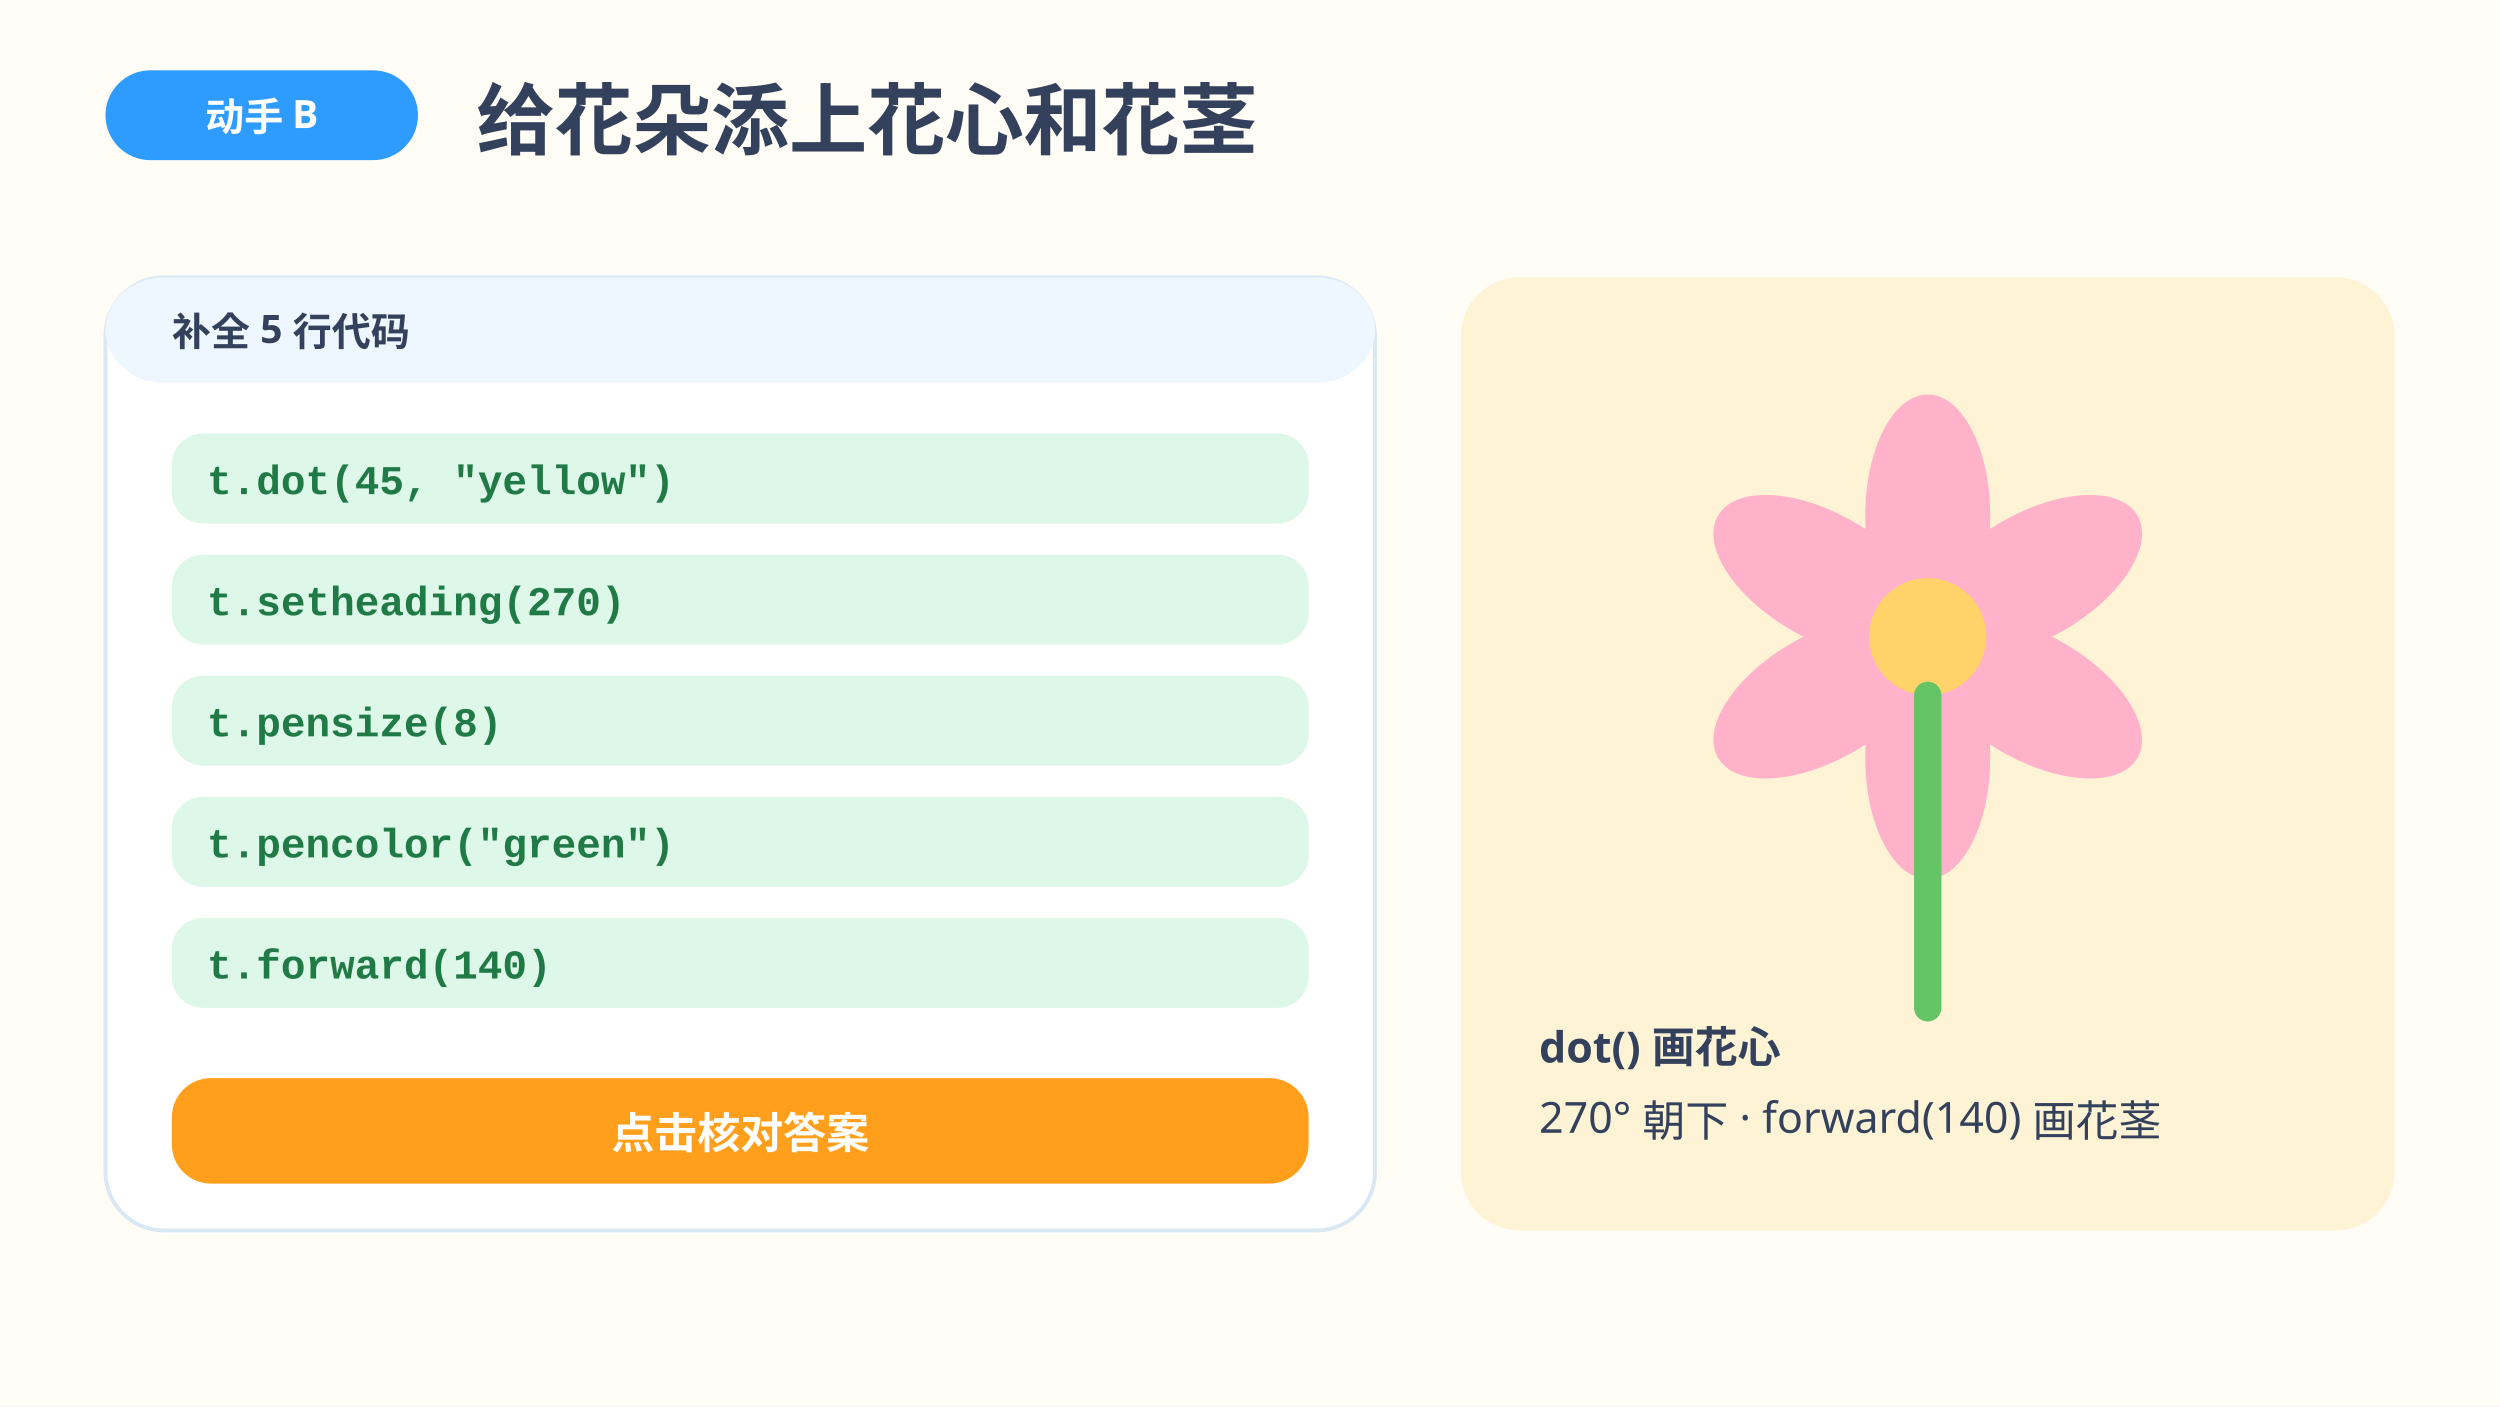
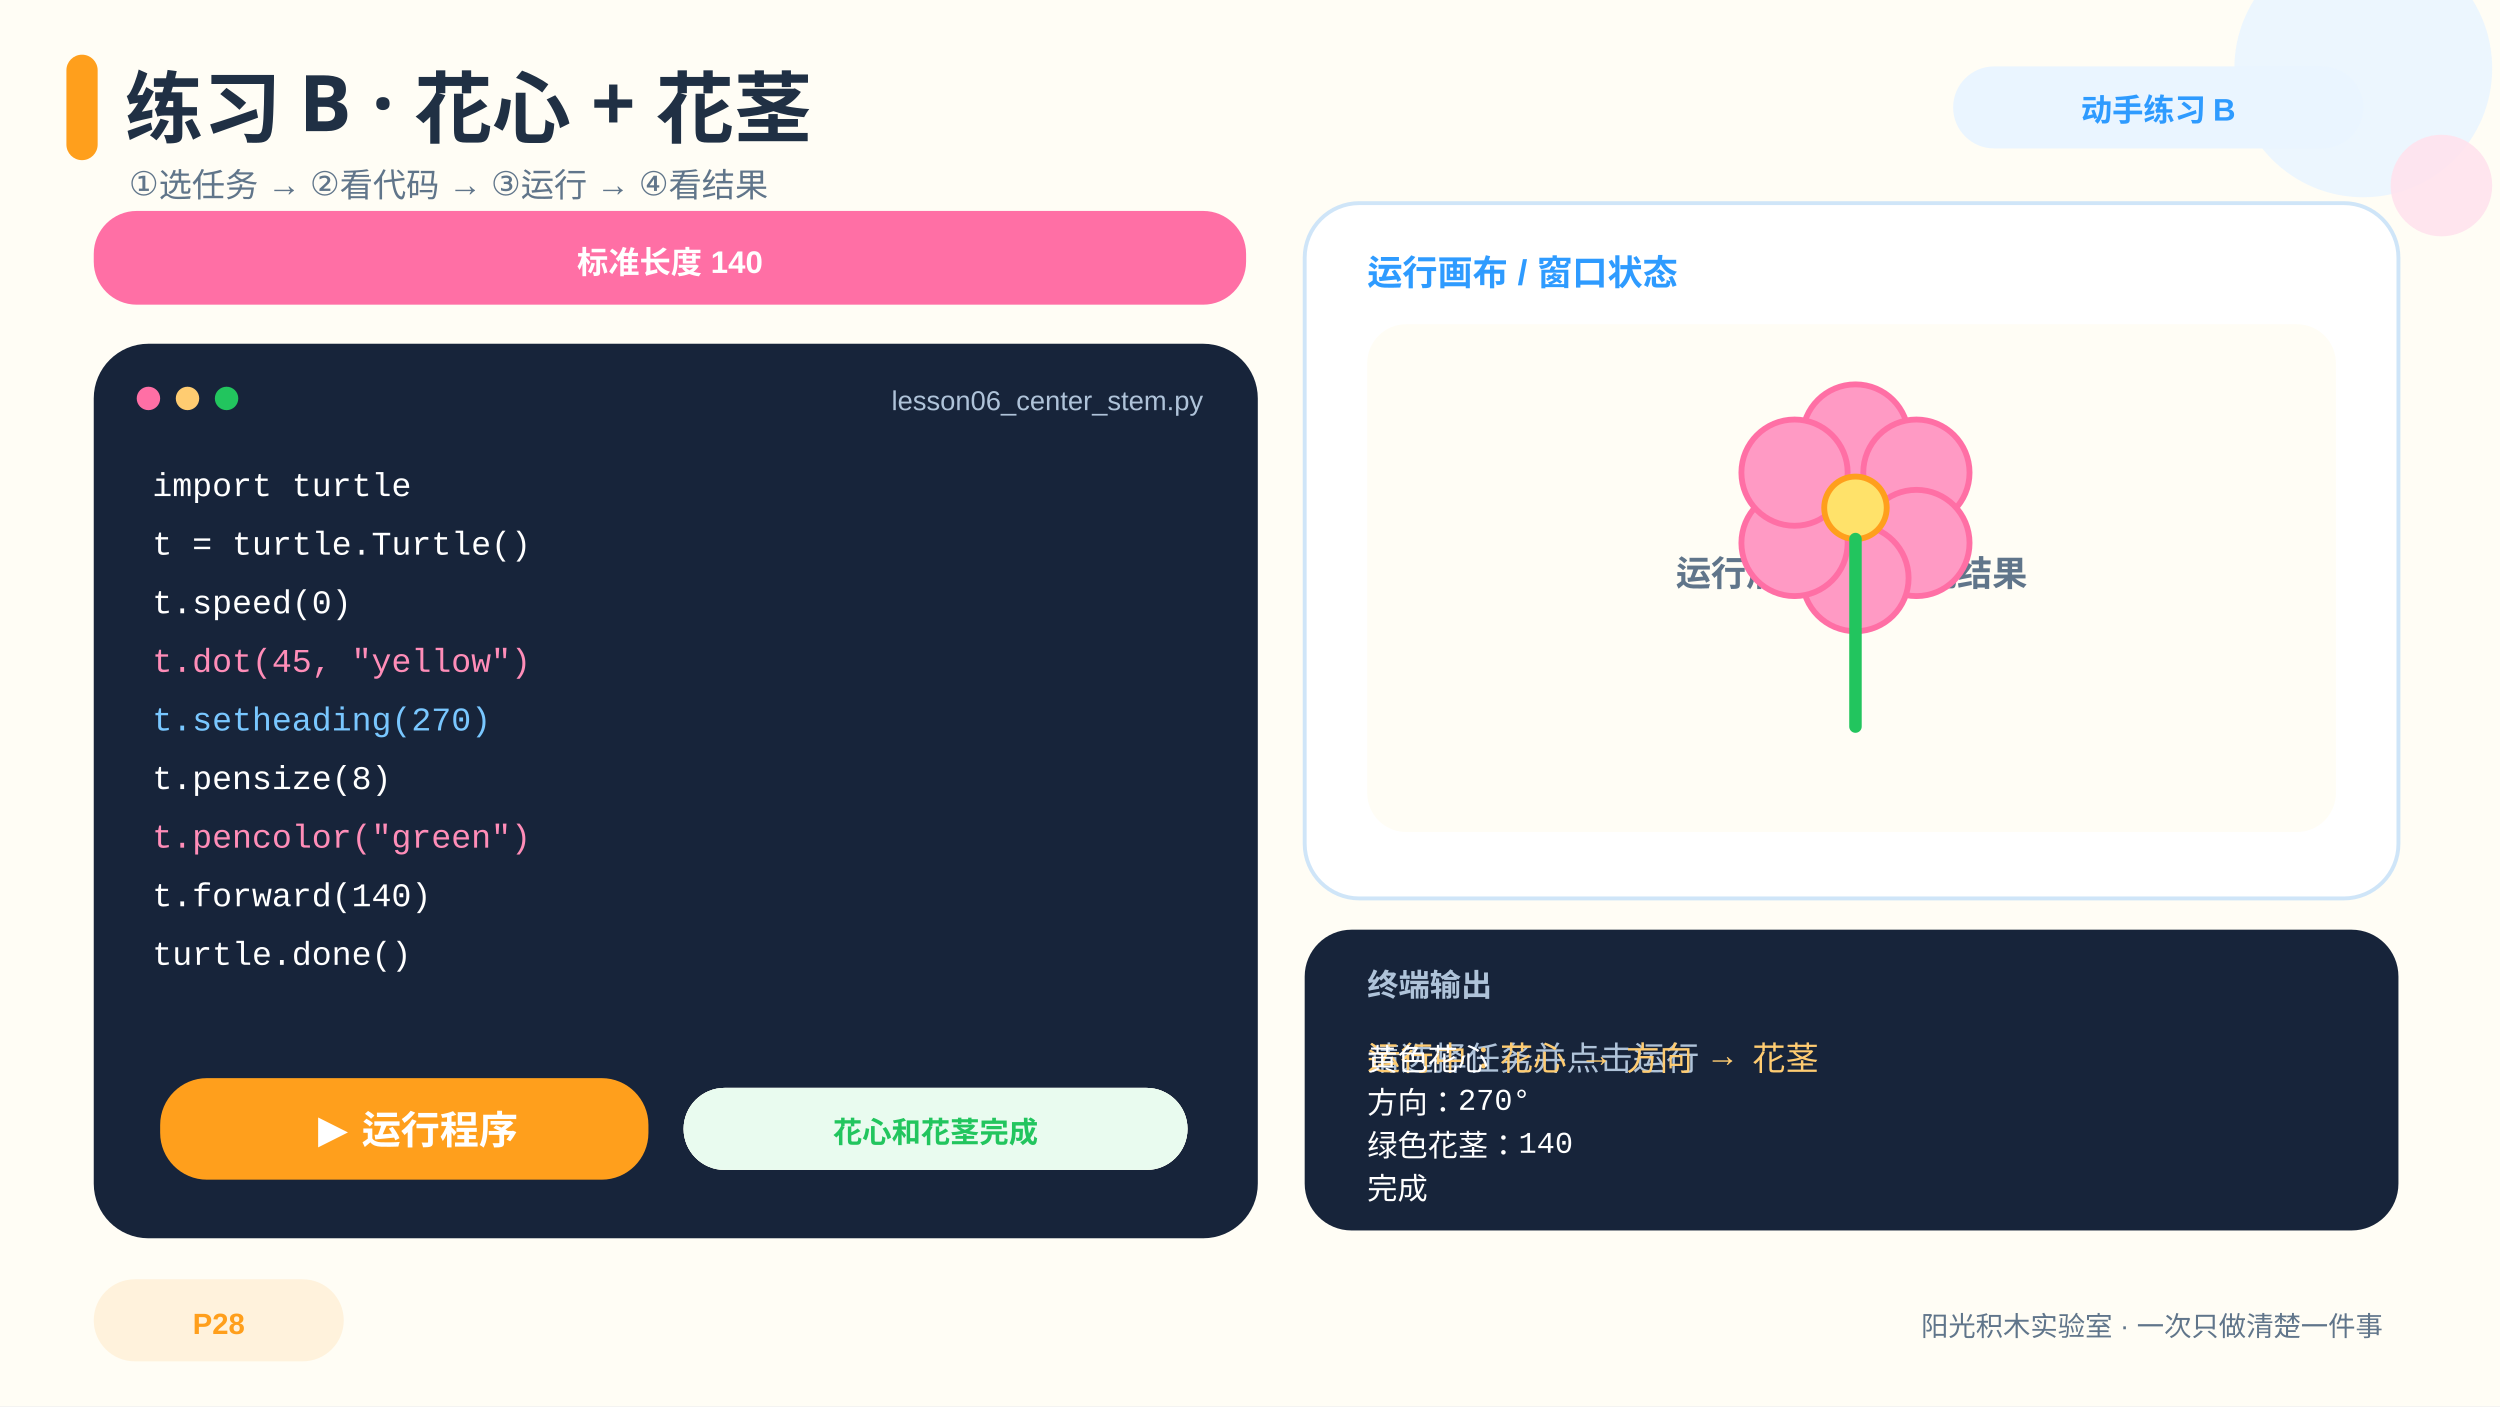
- <svg xmlns="http://www.w3.org/2000/svg" viewBox="0 0 1280 720" data-pptx-page-role="content" font-family="Microsoft YaHei, Segoe UI, sans-serif">
-   <rect width="1280" height="720" fill="#FFFDF5" />
-   <g id="header" data-pptx-bounds="54 30 1172 90">
-     <rect x="54" y="36" width="160" height="46" rx="23" fill="#2E9BFF" />
-     <text x="134" y="67" text-anchor="middle" font-size="20" font-weight="700" fill="#FFFFFF">动手 B</text>
-     <text x="244" y="76" font-size="40" font-weight="700" fill="#33415C">给花朵添上花心和花茎</text>
+ <svg xmlns="http://www.w3.org/2000/svg" viewBox="0 0 1280 720" data-pptx-page-role="content" font-family="Microsoft YaHei, Arial, sans-serif">
+   <rect x="0" y="0" width="1280" height="720" rx="0" fill="#FFFDF5" id="page-bg" />
+   <circle cx="1210" cy="35" r="66" fill="#EAF5FF" opacity="0.9" />
+   <circle cx="1250" cy="95" r="26" fill="#FFE2ED" opacity="0.9" />
+   <rect x="34" y="28" width="16" height="54" rx="8" fill="#FF9F1C" />
+   <text x="64" y="70" font-family="YouYuan, Microsoft YaHei, sans-serif" font-size="40" font-weight="700" fill="#203044" text-anchor="start">练习 B · 花心 + 花茎</text>
+   <text x="66" y="100" font-family="Microsoft YaHei, Arial, sans-serif" font-size="17" font-weight="400" fill="#60758A" text-anchor="start">①选任务 → ②看代码 → ③运行 → ④看结果</text>
+   <rect x="1000" y="34" width="210" height="42" rx="21" fill="#EAF5FF" />
+   <text x="1105.0" y="62" font-family="Microsoft YaHei, Arial, sans-serif" font-size="16" font-weight="700" fill="#2E9BFF" text-anchor="middle">动手练习 B</text>
+   <rect x="48" y="655" width="128" height="42" rx="21" fill="#FFF2DC" />
+   <text x="112.0" y="683" font-family="Microsoft YaHei, Arial, sans-serif" font-size="15" font-weight="700" fill="#FF9F1C" text-anchor="middle">P28</text>
+   <g id="task-t1-button" data-pptx-bounds="48 108 590 48">
+     <rect x="48" y="108" width="590" height="48" rx="22" fill="#FF6FA5" />
+     <text x="343" y="140" font-family="Microsoft YaHei, Arial, sans-serif" font-size="16" font-weight="700" fill="#FFFFFF" text-anchor="middle">标准长度 140</text>
  </g>
-   <g id="blank-code" data-pptx-bounds="54 142 650 488" data-pptx-role="decoration">
-     <rect x="54" y="142" width="650" height="488" rx="30" fill="#FFFFFF" stroke="#D9E8F5" stroke-width="2" />
-     <rect x="54" y="142" width="650" height="54" rx="30" fill="#EEF6FF" />
-     <text x="88" y="177" font-size="20" font-weight="700" fill="#33415C">补全 5 行代码</text>
-     <rect x="88" y="222" width="582" height="46" rx="16" fill="#F7FAFC" />
-     <text x="106" y="253" font-family="Consolas, Courier New, monospace" font-size="21" fill="#33415C">t.____(45, "yellow")</text>
-     <rect x="88" y="284" width="582" height="46" rx="16" fill="#F7FAFC" />
-     <text x="106" y="315" font-family="Consolas, Courier New, monospace" font-size="21" fill="#33415C">t.__________(270)</text>
-     <rect x="88" y="346" width="582" height="46" rx="16" fill="#F7FAFC" />
-     <text x="106" y="377" font-family="Consolas, Courier New, monospace" font-size="21" fill="#33415C">t._______(8)</text>
-     <rect x="88" y="408" width="582" height="46" rx="16" fill="#F7FAFC" />
-     <text x="106" y="439" font-family="Consolas, Courier New, monospace" font-size="21" fill="#33415C">t.________("green")</text>
-     <rect x="88" y="470" width="582" height="46" rx="16" fill="#F7FAFC" />
-     <text x="106" y="501" font-family="Consolas, Courier New, monospace" font-size="21" fill="#33415C">t._______(140)</text>
-     <g id="answer-hit" data-pptx-bounds="88 552 582 54">
-       <rect x="88" y="552" width="582" height="54" rx="20" fill="#FF9F1C" />
-       <text x="379" y="588" text-anchor="middle" font-size="22" font-weight="700" fill="#FFFFFF">点击核对答案</text>
-       <rect x="88" y="552" width="582" height="54" rx="20" fill="#FFFFFF" fill-opacity="0.001" />
+   <g id="task-t1-hit" data-pptx-role="decoration" data-pptx-bounds="0 0 1280 720">
+     <rect x="48" y="108" width="590" height="48" rx="20" fill="#FFFFFF" opacity="0.001" />
+   </g>
+   <rect x="48" y="176" width="596" height="458" rx="28" fill="#17243A" id="editor-shell" />
+   <circle cx="76" cy="204" r="6" fill="#FF6FA5" />
+   <circle cx="96" cy="204" r="6" fill="#FFCC71" />
+   <circle cx="116" cy="204" r="6" fill="#22C55E" />
+   <text x="616" y="210" font-family="Microsoft YaHei, Arial, sans-serif" font-size="14" font-weight="400" fill="#AFC3D9" text-anchor="end">lesson06_center_stem.py</text>
+   <g id="code-t1-state" data-pptx-role="decoration" data-pptx-bounds="0 0 1280 720">
+     <rect x="66" y="226" width="558" height="306" rx="14" fill="#17243A" />
+     <text x="78" y="254" font-family="Consolas, Courier New, monospace" font-size="17" font-weight="400" fill="#FFFFFF" text-anchor="start">import turtle</text>
+     <text x="78" y="284" font-family="Consolas, Courier New, monospace" font-size="17" font-weight="400" fill="#FFFFFF" text-anchor="start">t = turtle.Turtle()</text>
+     <text x="78" y="314" font-family="Consolas, Courier New, monospace" font-size="17" font-weight="400" fill="#FFFFFF" text-anchor="start">t.speed(0)</text>
+     <text x="78" y="344" font-family="Consolas, Courier New, monospace" font-size="17" font-weight="400" fill="#FF8DB8" text-anchor="start">t.dot(45, "yellow")</text>
+     <text x="78" y="374" font-family="Consolas, Courier New, monospace" font-size="17" font-weight="400" fill="#79C7FF" text-anchor="start">t.setheading(270)</text>
+     <text x="78" y="404" font-family="Consolas, Courier New, monospace" font-size="17" font-weight="400" fill="#FFFFFF" text-anchor="start">t.pensize(8)</text>
+     <text x="78" y="434" font-family="Consolas, Courier New, monospace" font-size="17" font-weight="400" fill="#FF8DB8" text-anchor="start">t.pencolor("green")</text>
+     <text x="78" y="464" font-family="Consolas, Courier New, monospace" font-size="17" font-weight="400" fill="#FFFFFF" text-anchor="start">t.forward(140)</text>
+     <text x="78" y="494" font-family="Consolas, Courier New, monospace" font-size="17" font-weight="400" fill="#FFFFFF" text-anchor="start">turtle.done()</text>
+   </g>
+   <g id="run-t1-button" data-pptx-role="decoration" data-pptx-bounds="0 0 1280 720">
+     <rect x="82" y="552" width="250" height="52" rx="24" fill="#FF9F1C" />
+     <text x="214" y="585" font-family="Microsoft YaHei, Arial, sans-serif" font-size="20" font-weight="700" fill="#FFFFFF" text-anchor="middle">▶ 运行程序</text>
+   </g>
+   <g id="status-guide" data-pptx-role="decoration" data-pptx-bounds="0 0 1280 720">
+     <rect x="350" y="557" width="258" height="42" rx="21" fill="#EAF5FF" />
+     <text x="479.0" y="585" font-family="Microsoft YaHei, Arial, sans-serif" font-size="15" font-weight="700" fill="#2E9BFF" text-anchor="middle">已选任务，等待运行</text>
+   </g>
+   <g id="status-running" data-pptx-role="decoration" data-pptx-bounds="0 0 1280 720">
+     <rect x="350" y="557" width="258" height="42" rx="21" fill="#FFF2DC" />
+     <text x="479.0" y="585" font-family="Microsoft YaHei, Arial, sans-serif" font-size="15" font-weight="700" fill="#FF9F1C" text-anchor="middle">运行中：花心 → 方向 → 花茎</text>
+   </g>
+   <g id="status-done" data-pptx-role="decoration" data-pptx-bounds="0 0 1280 720">
+     <rect x="350" y="557" width="258" height="42" rx="21" fill="#E9FBEF" />
+     <text x="479.0" y="585" font-family="Microsoft YaHei, Arial, sans-serif" font-size="15" font-weight="700" fill="#22C55E" text-anchor="middle">花心和花茎完成</text>
+   </g>
+   <rect x="668" y="104" width="560" height="356" rx="28" fill="#FFFFFF" stroke="#CFE5F8" stroke-width="2" id="canvas-shell" />
+   <text x="700" y="146" font-family="Microsoft YaHei, Arial, sans-serif" font-size="18" font-weight="700" fill="#2E9BFF" text-anchor="start">运行画布 / 窗口状态</text>
+   <rect x="700" y="166" width="496" height="260" rx="20" fill="#FFFDF5" id="canvas-inner" />
+   <g id="canvas-guide" data-pptx-role="decoration" data-pptx-bounds="0 0 1280 720">
+     <text x="948" y="300" font-family="Microsoft YaHei, Arial, sans-serif" font-size="18" font-weight="700" fill="#60758A" text-anchor="middle">运行后这里才出现结果</text>
+   </g>
+   <g id="preview-t1" data-pptx-role="decoration" data-pptx-bounds="0 0 1280 720">
+     <g opacity="1">
+       <circle cx="950.0" cy="224.0" r="27.2" fill="#FF9AC4" stroke="#FF6FA5" stroke-width="3" />
+       <circle cx="981.2" cy="242.0" r="27.2" fill="#FF9AC4" stroke="#FF6FA5" stroke-width="3" />
+       <circle cx="981.2" cy="278.0" r="27.2" fill="#FF9AC4" stroke="#FF6FA5" stroke-width="3" />
+       <circle cx="950.0" cy="296.0" r="27.2" fill="#FF9AC4" stroke="#FF6FA5" stroke-width="3" />
+       <circle cx="918.8" cy="278.0" r="27.2" fill="#FF9AC4" stroke="#FF6FA5" stroke-width="3" />
+       <circle cx="918.8" cy="242.0" r="27.2" fill="#FF9AC4" stroke="#FF6FA5" stroke-width="3" />
+       <circle cx="950" cy="260" r="16.0" fill="#FFE26A" stroke="#FF9F1C" stroke-width="3" />
+       <line x1="950" y1="276.0" x2="950" y2="372.0" stroke="#22C55E" stroke-width="6.4" stroke-linecap="round" />
    </g>
  </g>
-   <g id="answers" data-pptx-bounds="88 222 582 294">
-     <rect x="88" y="222" width="582" height="46" rx="16" fill="#DDF7E8" />
-     <text x="106" y="253" font-family="Consolas, Courier New, monospace" font-size="21" font-weight="700" fill="#207A45">t.dot(45, "yellow")</text>
-     <rect x="88" y="284" width="582" height="46" rx="16" fill="#DDF7E8" />
-     <text x="106" y="315" font-family="Consolas, Courier New, monospace" font-size="21" font-weight="700" fill="#207A45">t.setheading(270)</text>
-     <rect x="88" y="346" width="582" height="46" rx="16" fill="#DDF7E8" />
-     <text x="106" y="377" font-family="Consolas, Courier New, monospace" font-size="21" font-weight="700" fill="#207A45">t.pensize(8)</text>
-     <rect x="88" y="408" width="582" height="46" rx="16" fill="#DDF7E8" />
-     <text x="106" y="439" font-family="Consolas, Courier New, monospace" font-size="21" font-weight="700" fill="#207A45">t.pencolor("green")</text>
-     <rect x="88" y="470" width="582" height="46" rx="16" fill="#DDF7E8" />
-     <text x="106" y="501" font-family="Consolas, Courier New, monospace" font-size="21" font-weight="700" fill="#207A45">t.forward(140)</text>
+   <rect x="668" y="476" width="560" height="154" rx="24" fill="#17243A" id="terminal-shell" />
+   <text x="700" y="510" font-family="Microsoft YaHei, Arial, sans-serif" font-size="16" font-weight="700" fill="#AFC3D9" text-anchor="start">终端输出</text>
+   <g id="terminal-guide" data-pptx-role="decoration" data-pptx-bounds="0 0 1280 720">
+     <text x="700" y="548" font-family="Consolas, Courier New, monospace" font-size="17" font-weight="400" fill="#AFC3D9" text-anchor="start">请选择任务并点击运行</text>
  </g>
-   <g id="diagram" data-pptx-bounds="748 142 478 488">
-     <rect x="748" y="142" width="478" height="488" rx="30" fill="#FFF3D6" />
-     <g transform="translate(987 326)">
-       <ellipse cx="0" cy="-62" rx="32" ry="62" fill="#FFB2CA" transform="rotate(0)" />
-       <ellipse cx="0" cy="-62" rx="32" ry="62" fill="#FFB2CA" transform="rotate(60)" />
-       <ellipse cx="0" cy="-62" rx="32" ry="62" fill="#FFB2CA" transform="rotate(120)" />
-       <ellipse cx="0" cy="-62" rx="32" ry="62" fill="#FFB2CA" transform="rotate(180)" />
-       <ellipse cx="0" cy="-62" rx="32" ry="62" fill="#FFB2CA" transform="rotate(240)" />
-       <ellipse cx="0" cy="-62" rx="32" ry="62" fill="#FFB2CA" transform="rotate(300)" />
-       <circle r="30" fill="#FFD36A" />
-       <line x1="0" y1="30" x2="0" y2="190" stroke="#65C466" stroke-width="14" stroke-linecap="round" />
-     </g>
-     <text x="788" y="544" font-size="22" font-weight="700" fill="#33415C">dot() 画花心</text>
-     <text x="788" y="580" font-size="22" fill="#33415C">270° 朝下 · forward(140) 画花茎</text>
+   <g id="terminal-running" data-pptx-role="decoration" data-pptx-bounds="0 0 1280 720">
+     <text x="700" y="548" font-family="Consolas, Courier New, monospace" font-size="17" font-weight="400" fill="#FFCC71" text-anchor="start">运行中：花心 → 方向 → 花茎</text>
  </g>
-   <g id="p20-answer-hit" data-pptx-bounds="90 690 2 2">
-     <rect x="88" y="552" width="582" height="54" rx="20" fill="#FFFFFF" fill-opacity="0.001" />
+   <g id="term-t1-l01" data-pptx-role="decoration" data-pptx-bounds="0 0 1280 720">
+     <text x="700" y="548" font-family="Consolas, Courier New, monospace" font-size="15.5" font-weight="400" fill="#FFFFFF" text-anchor="start">黄色花心</text>
+   </g>
+   <g id="term-t1-l02" data-pptx-role="decoration" data-pptx-bounds="0 0 1280 720">
+     <text x="700" y="570" font-family="Consolas, Courier New, monospace" font-size="15.5" font-weight="400" fill="#FFFFFF" text-anchor="start">方向：270°</text>
+   </g>
+   <g id="term-t1-l03" data-pptx-role="decoration" data-pptx-bounds="0 0 1280 720">
+     <text x="700" y="592" font-family="Consolas, Courier New, monospace" font-size="15.5" font-weight="400" fill="#FFFFFF" text-anchor="start">绿色花茎：140</text>
+   </g>
+   <g id="term-t1-l04" data-pptx-role="decoration" data-pptx-bounds="0 0 1280 720">
+     <text x="700" y="614" font-family="Consolas, Courier New, monospace" font-size="15.5" font-weight="400" fill="#FFFFFF" text-anchor="start">完成</text>
+   </g>
+   <text x="1220" y="684" font-family="Microsoft YaHei, Arial, sans-serif" font-size="14" font-weight="400" fill="#60758A" text-anchor="end">阳光积木实验室 · 一次只做清楚一件事</text>
+   <g id="run-t1-hit" data-pptx-role="decoration" data-pptx-bounds="0 0 1280 720">
+     <rect x="82" y="552" width="250" height="52" rx="20" fill="#FFFFFF" opacity="0.001" />
  </g>
</svg>
